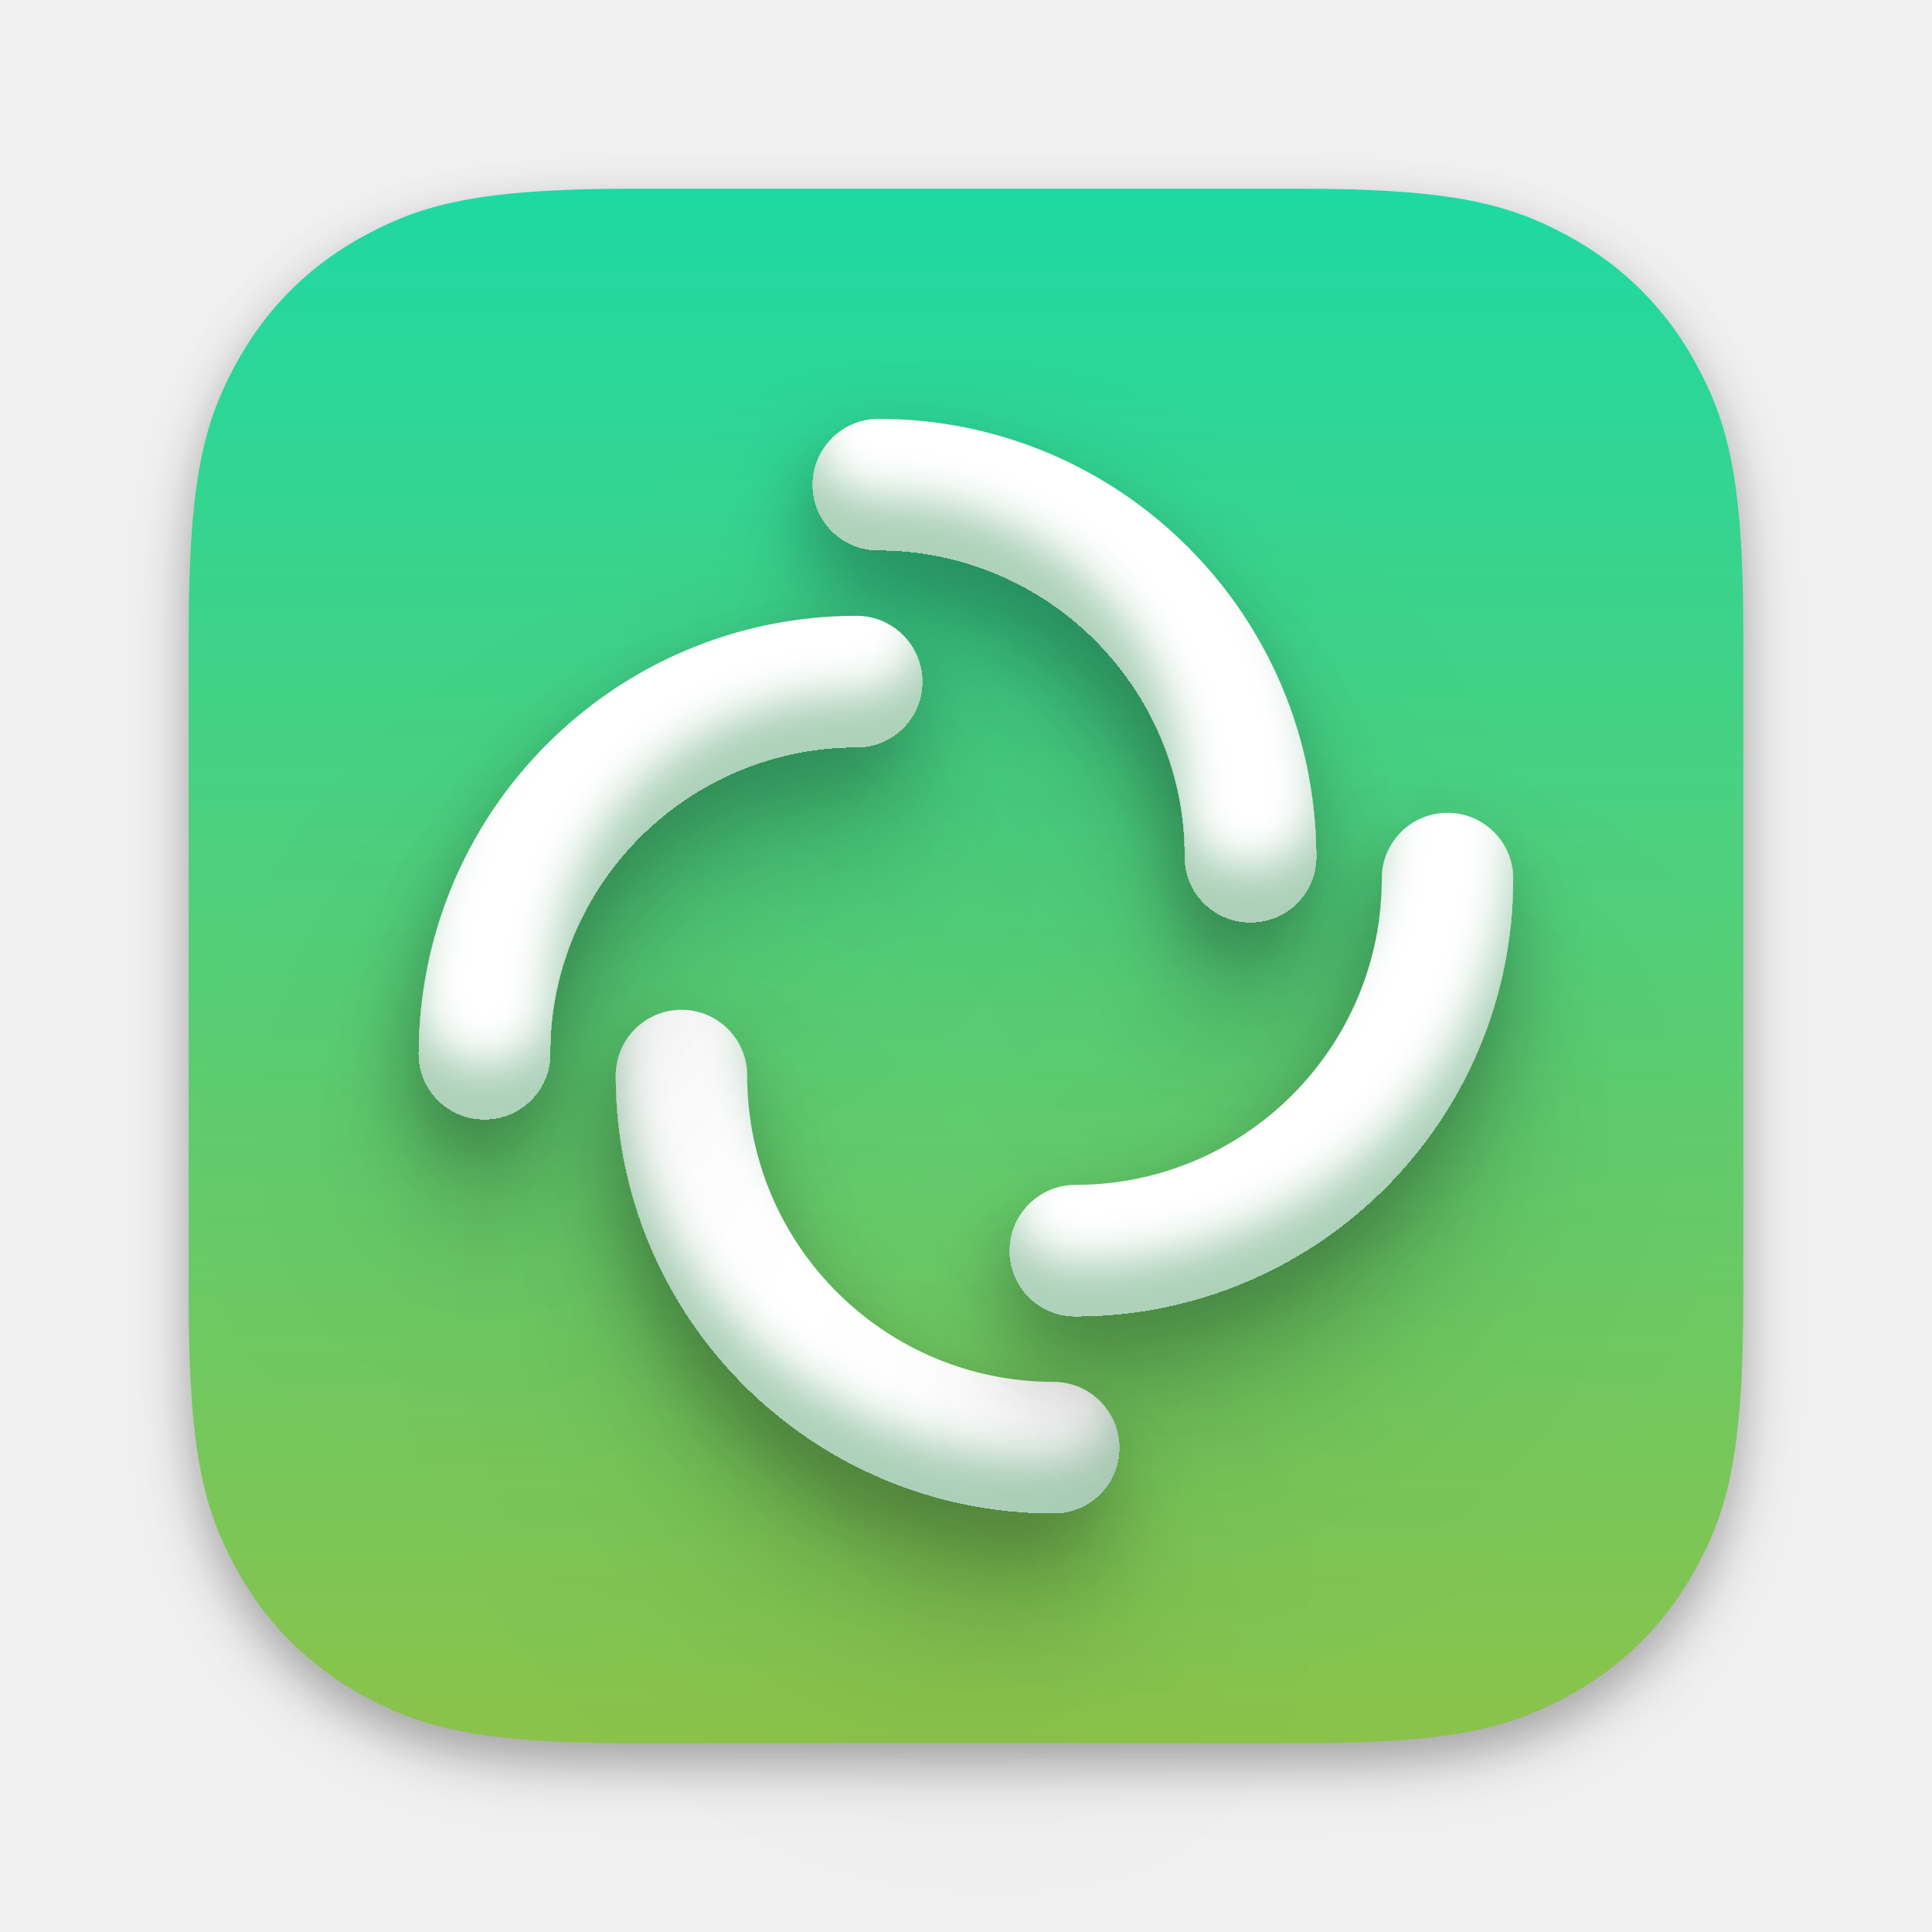
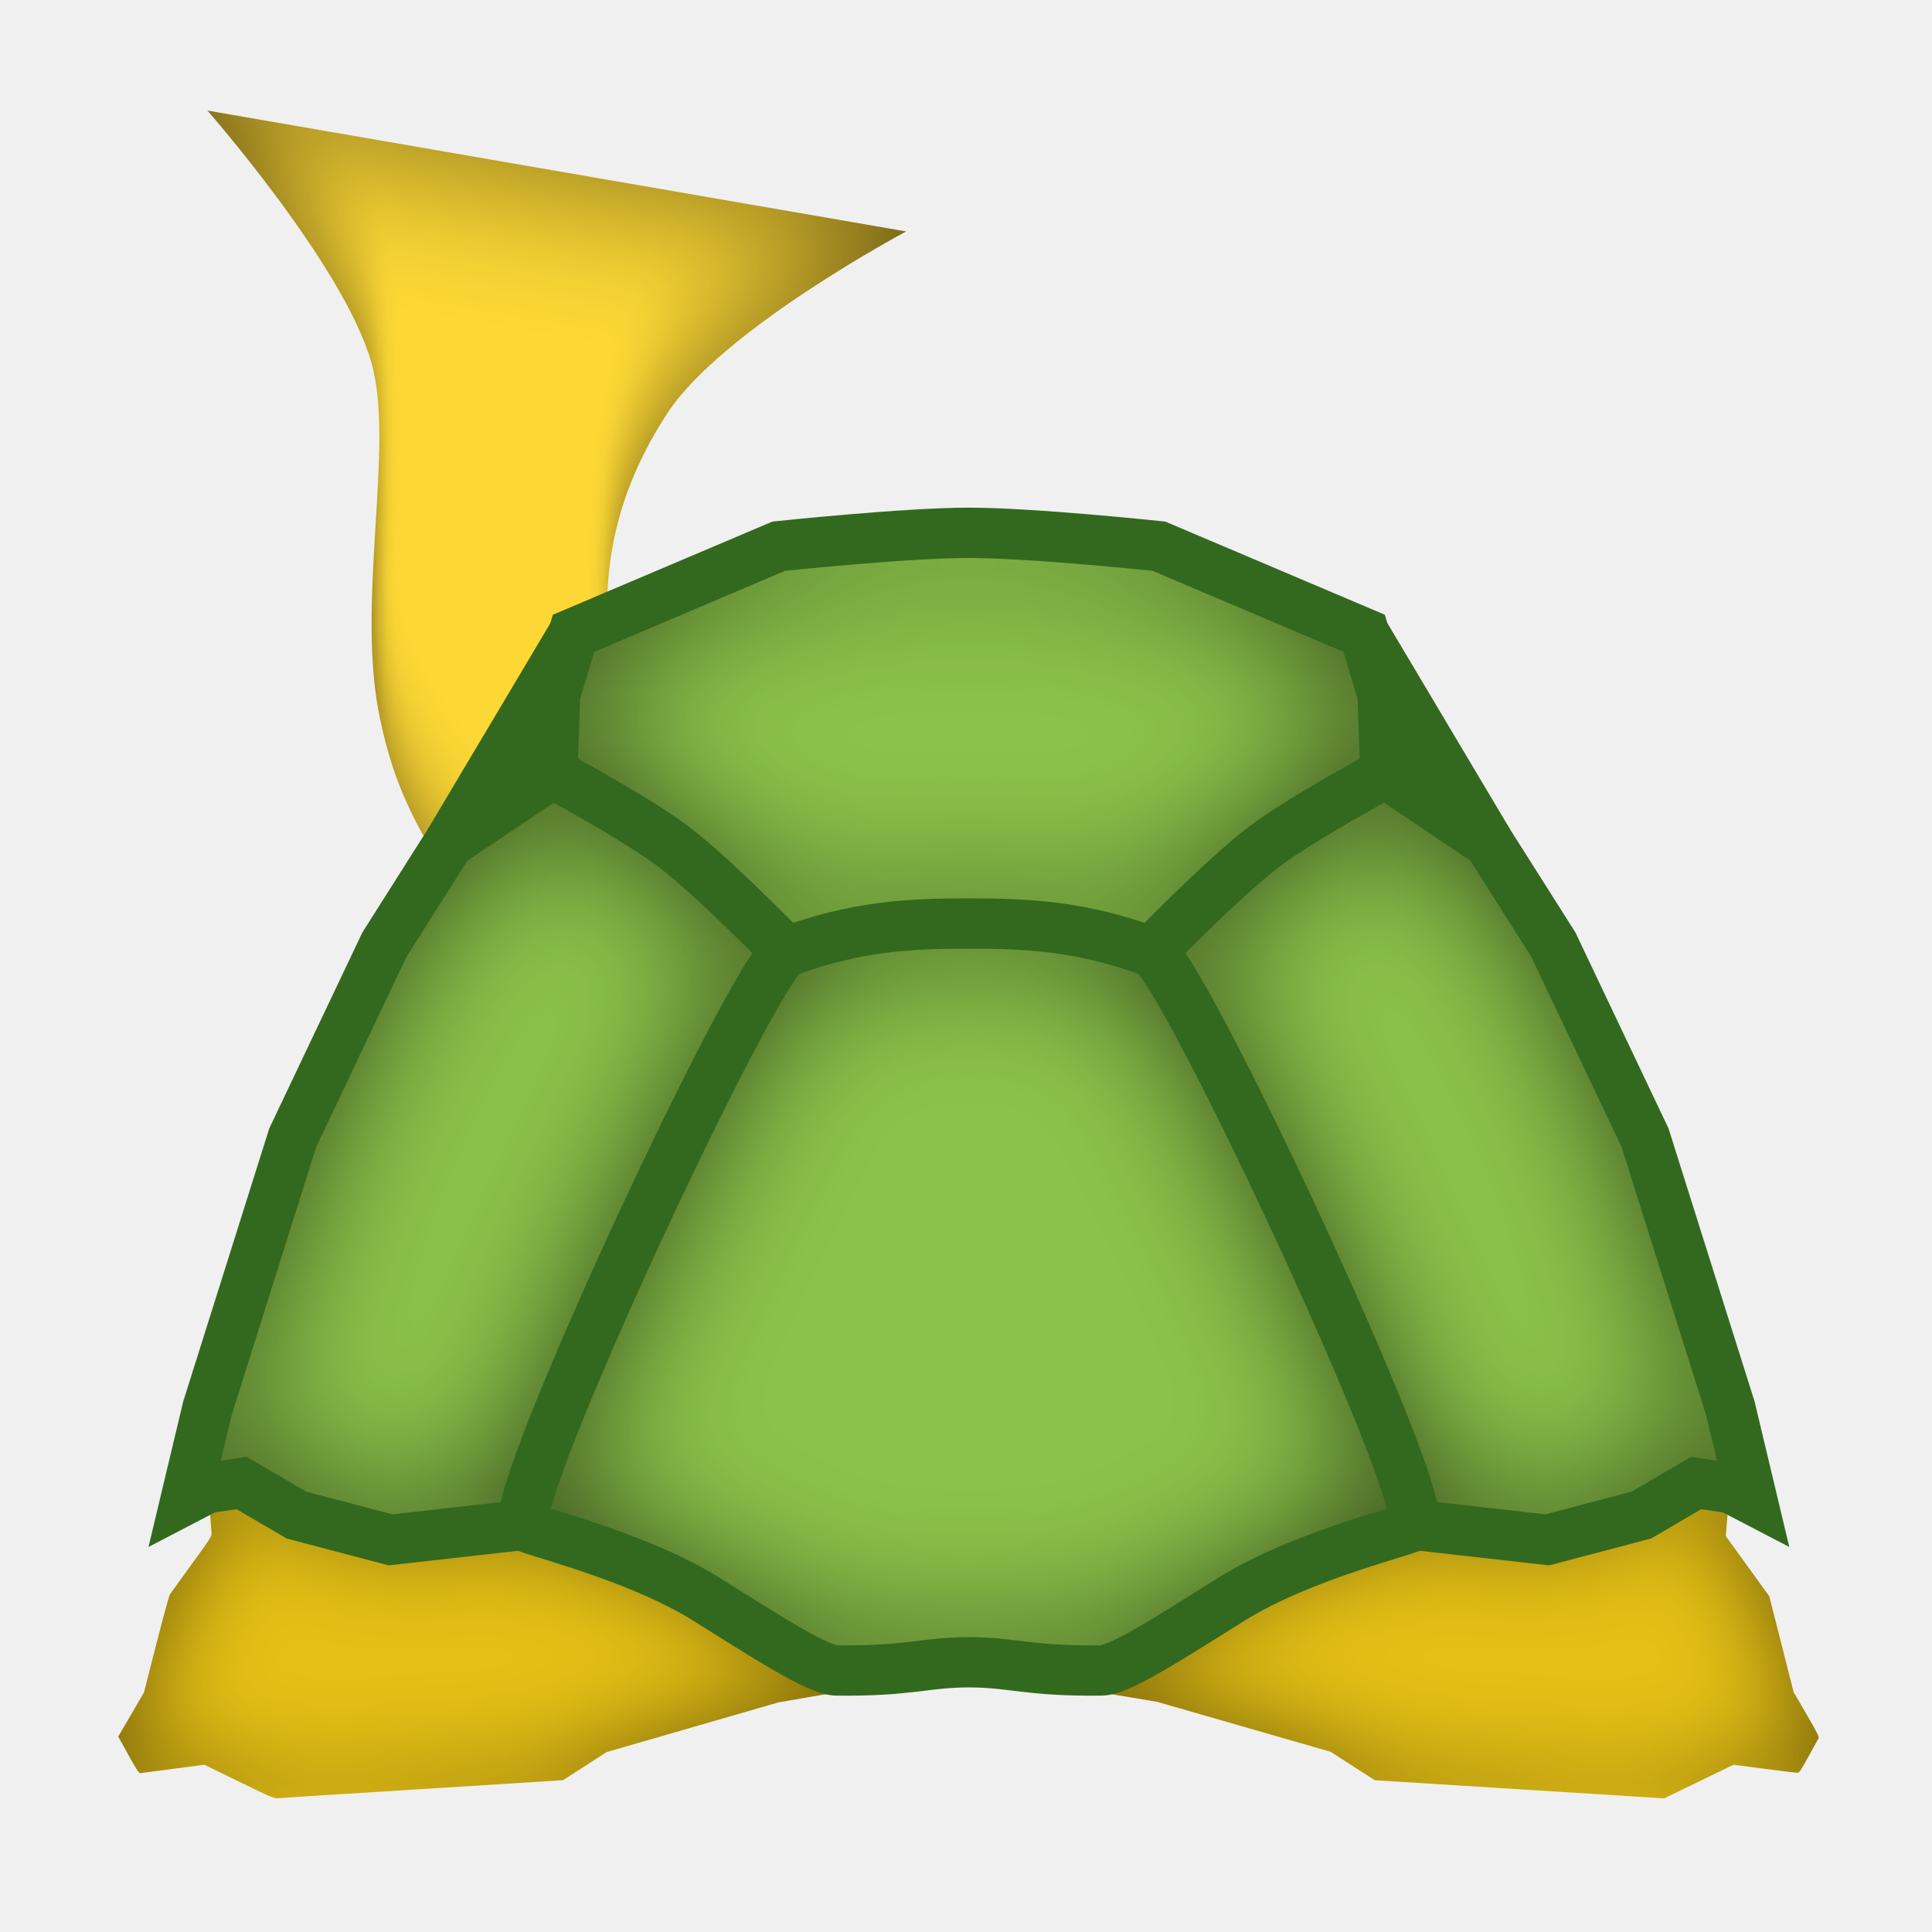
- <svg xmlns="http://www.w3.org/2000/svg" width="24" height="24" viewBox="0 0 24 24" fill="none">
-   <g filter="url(#filter0_dd)">
-     <path fill-rule="evenodd" clip-rule="evenodd" d="M16.144 2.344H7.856C5.939 2.344 5.244 2.543 4.544 2.918C3.843 3.293 3.293 3.843 2.918 4.544C2.543 5.244 2.344 5.939 2.344 7.856V16.144C2.344 18.061 2.543 18.756 2.918 19.456C3.293 20.157 3.843 20.707 4.544 21.082C5.244 21.457 5.939 21.656 7.856 21.656H16.144C18.061 21.656 18.756 21.457 19.456 21.082C20.157 20.707 20.707 20.157 21.082 19.456C21.457 18.756 21.656 18.061 21.656 16.144V7.856C21.656 5.939 21.457 5.244 21.082 4.544C20.707 3.843 20.157 3.293 19.456 2.918C18.756 2.543 18.061 2.344 16.144 2.344Z" fill="url(#paint0_linear)" />
+ <svg xmlns="http://www.w3.org/2000/svg" width="24" height="24" version="1.1" viewBox="0 0 50.8 50.8">
+   <defs>
+     <filter id="filter2953" color-interpolation-filters="sRGB">
+       <feFlood flood-color="rgb(0,0,0)" flood-opacity=".8" result="flood" />
+       <feComposite in="flood" in2="SourceGraphic" operator="out" result="composite1" />
+       <feGaussianBlur in="composite1" result="blur" stdDeviation="8" />
+       <feOffset dx="0" dy="0" result="offset" />
+       <feComposite in="offset" in2="SourceGraphic" operator="atop" result="composite2" />
+     </filter>
+     <filter id="filter2965" color-interpolation-filters="sRGB">
+       <feFlood flood-color="rgb(0,0,0)" flood-opacity=".8" result="flood" />
+       <feComposite in="flood" in2="SourceGraphic" operator="out" result="composite1" />
+       <feGaussianBlur in="composite1" result="blur" stdDeviation="8" />
+       <feOffset dx="0" dy="0" result="offset" />
+       <feComposite in="offset" in2="SourceGraphic" operator="atop" result="composite2" />
+     </filter>
+     <filter id="filter2977" color-interpolation-filters="sRGB">
+       <feFlood flood-color="rgb(0,0,0)" flood-opacity=".8" result="flood" />
+       <feComposite in="flood" in2="SourceGraphic" operator="out" result="composite1" />
+       <feGaussianBlur in="composite1" result="blur" stdDeviation="8" />
+       <feOffset dx="0" dy="0" result="offset" />
+       <feComposite in="offset" in2="SourceGraphic" operator="atop" result="composite2" />
+     </filter>
+     <filter id="filter2989" color-interpolation-filters="sRGB">
+       <feFlood flood-color="rgb(0,0,0)" flood-opacity=".8" result="flood" />
+       <feComposite in="flood" in2="SourceGraphic" operator="out" result="composite1" />
+       <feGaussianBlur in="composite1" result="blur" stdDeviation="8" />
+       <feOffset dx="0" dy="0" result="offset" />
+       <feComposite in="offset" in2="SourceGraphic" operator="atop" result="composite2" />
+     </filter>
+     <filter id="filter1778" color-interpolation-filters="sRGB">
+       <feFlood flood-color="rgb(0,0,0)" flood-opacity=".502" result="flood" />
+       <feComposite in="flood" in2="SourceGraphic" operator="out" result="composite1" />
+       <feGaussianBlur in="composite1" result="blur" stdDeviation="5" />
+       <feOffset dx="0" dy="0" result="offset" />
+       <feComposite in="offset" in2="SourceGraphic" operator="atop" result="composite2" />
+     </filter>
+     <filter id="filter2036" color-interpolation-filters="sRGB">
+       <feFlood flood-color="rgb(0,0,0)" flood-opacity=".502" result="flood" />
+       <feComposite in="flood" in2="SourceGraphic" operator="out" result="composite1" />
+       <feGaussianBlur in="composite1" result="blur" stdDeviation="1.5" />
+       <feOffset dx="0" dy="0" result="offset" />
+       <feComposite in="offset" in2="SourceGraphic" operator="atop" result="composite2" />
+     </filter>
+   </defs>
+   <g transform="translate(.065092 -1.6584)">
+     <path transform="rotate(37.82 -6.4366 63.66)" d="m-7.304 22.852s-7.428-0.647-8.943-1.192c-1.663-0.598-2.602-1.165-3.679-2.071-2.395-2.014-4.083-5.908-5.937-7.272-2.122-1.562-7.469-2.589-7.469-2.589l16.464-8.756s-2.251 5.015-2.029 7.641c0.184 2.172 0.928 4.132 2.718 5.948 1.428 1.45 11.225 4.182 8.401 3.319" fill="#fdd835" filter="url(#filter2036)" />
+     <path transform="matrix(.26458 0 0 .26458 .010667 6.924)" d="m81.874 145.81c-1.442-0.464-3.955-1.879-9.499-5.344-4.002-2.502-4.906-3.002-7.502-4.151-2.91-1.287-5.079-2.065-11.214-4.022l-1.834-0.585 1.14e-4 -0.506c4.84e-4 -2.136 3.354-10.912 8.84-23.133 6.965-15.516 14.658-30.592 16.754-32.833 0.343-0.367 0.517-0.466 1.3-0.74 5.294-1.852 9.951-2.534 17.3-2.533 6.958 2.74e-4 11.342 0.604 16.456 2.265 1.688 0.548 1.75 0.577 2.091 0.964 3.063 3.48 15.436 28.825 21.982 45.03 2.318 5.738 3.487 9.22 3.638 10.83 0.051 0.544 0.047 0.558-0.203 0.687-0.14 0.072-1.538 0.534-3.107 1.027-5.857 1.838-9.663 3.341-12.969 5.119-0.583 0.314-2.572 1.513-4.419 2.665s-3.916 2.427-4.596 2.833c-1.444 0.862-4.029 2.188-4.729 2.426-1.06 0.361-5.004 0.257-9.163-0.241-2.166-0.259-2.597-0.284-4.979-0.284-2.381-5.3e-4 -2.815 0.024-4.994 0.283-2.674 0.317-4.969 0.467-7.071 0.461-1.248-4e-3 -1.492-0.029-2.08-0.219z" fill="#8bc34a" filter="url(#filter2965)" />
+     <path transform="matrix(.26458 0 0 .26458 .010667 6.924)" d="m33.825 131.8-4.609-1.22-5.459-3.195-1.733 0.256c-1.728 0.255-1.736 0.257-2.727 0.754l-0.993 0.498 0.063-0.249c0.035-0.137 0.515-2.139 1.067-4.448l1.004-4.198 8.477-26.87 9.087-19.107 6.365-10.061 10.229-6.88 0.625 0.322c0.881 0.454 4.958 2.786 6.591 3.772 4.838 2.918 7.136 4.807 13.548 11.134l2.368 2.336-0.392 0.404c-1.242 1.279-4.05 6.309-8.318 14.899-8.896 17.906-17.081 37.206-17.347 40.903-0.044 0.606-0.071 0.691-0.235 0.727-0.203 0.044-12.886 1.467-12.958 1.454-0.024-4e-3 -2.118-0.557-4.654-1.228z" fill="#8bc34a" filter="url(#filter2953)" />
+     <path transform="matrix(.26458 0 0 .26458 .010667 6.924)" d="m112.7 74.102c-2.596-0.873-5.533-1.546-8.18-1.876-2.291-0.286-3.523-0.357-7.081-0.412-7.811-0.121-12.37 0.44-17.831 2.195l-1.7 0.546-2.41-2.38c-5.146-5.082-7.784-7.394-10.499-9.206-2.059-1.373-6.545-4.037-9.478-5.629l-0.773-0.42 0.005-0.855c0.003-0.47 0.057-2.227 0.121-3.904l0.116-3.049 1.815-6.01 20.344-8.629 2.124-0.211c2.541-0.253 7.727-0.685 10.786-0.899 2.686-0.188 8.714-0.212 11.225-0.045 3.791 0.252 9.524 0.73 12.419 1.037l1.193 0.126 20.317 8.623 1.81 6.035 0.094 2.683c0.052 1.475 0.119 3.221 0.149 3.879l0.054 1.196-0.473 0.254c-3.943 2.116-9.638 5.566-11.426 6.922-2 1.516-4.566 3.843-8.314 7.537l-3.006 2.963z" fill="#8bc34a" filter="url(#filter2989)" />
+     <path d="m11.856 23.68c0.12-0.226 3.025-5.081 3.03-5.065 0.004 0.013-0.078 0.306-0.184 0.651l-0.191 0.628-0.072 2.083-1.271 0.853c-0.699 0.469-1.283 0.857-1.297 0.861-0.014 0.005-0.021-3.71e-4 -0.015-0.012z" fill="#43a047" />
+     <path d="m37.684 22.851c-0.706-0.474-1.287-0.865-1.291-0.869-0.004-0.004-0.024-0.47-0.044-1.035l-0.037-1.028-0.199-0.663c-0.109-0.365-0.195-0.667-0.19-0.672s0.695 1.145 1.534 2.554c0.839 1.41 1.522 2.566 1.518 2.57-0.004 0.004-0.585-0.382-1.291-0.856z" fill="#43a047" />
+     <path transform="matrix(.26458 0 0 .26458 .010667 6.924)" d="m146.8 132.28c-3.5-0.404-6.374-0.738-6.386-0.742-0.012-4e-3 -0.022-0.156-0.023-0.339-1e-3 -0.588-0.42-2.203-1.091-4.208-4.291-12.819-20.967-48.002-24.643-51.99l-0.341-0.369 2.942-2.907c5.308-5.244 7.637-7.219 11.113-9.421 2.175-1.378 5.786-3.485 8.462-4.937l0.551-0.299 10.215 6.844 6.41 10.122 9.107 19.165 8.472 26.884 1.048 4.375c0.577 2.406 1.037 4.389 1.024 4.407s-0.441-0.192-0.949-0.464l-0.925-0.496-3.533-0.528-5.455 3.197-4.664 1.229c-2.565 0.676-4.733 1.225-4.817 1.22-0.084-5e-3 -3.017-0.34-6.517-0.744z" fill="#8bc34a" filter="url(#filter2977)" />
+     <path transform="matrix(.26458 0 0 .26458 .010667 6.924)" d="m23.473 157.16-3.456-1.68-3.077 0.401c-1.692 0.22-3.16 0.414-3.262 0.43-0.158 0.025-0.334-0.239-1.201-1.799l-1.016-1.828 2.559-4.386 1.216-4.761c0.669-2.618 1.284-4.864 1.367-4.99 0.083-0.126 1.05-1.468 2.148-2.981 1.952-2.687 1.998-2.761 1.979-3.15-0.01-0.219-0.081-1.179-0.158-2.134-0.076-0.955-0.126-1.848-0.11-1.985l0.029-0.249 1.591-0.239 1.591-0.239 5.442 3.171 9.385 2.476 6.552-0.734c6.306-0.707 6.564-0.729 6.861-0.588 0.17 0.08 1.597 0.551 3.171 1.046 5.598 1.76 9.032 3.1 12.4 4.839 0.745 0.385 2.986 1.715 4.979 2.955 1.993 1.241 4.249 2.622 5.012 3.07 1.715 1.005 3.916 2.085 4.618 2.265 1.104 0.283 5.013 0.14 8.931-0.327 2.166-0.258 2.623-0.284 4.95-0.286 2.332-1e-3 2.779 0.024 4.95 0.281 2.789 0.33 4.825 0.466 6.975 0.466 1.413 0 1.607-0.019 2.263-0.227 1.484-0.469 3.71-1.715 9.556-5.352 3.712-2.309 4.696-2.866 6.662-3.772 2.87-1.323 5.864-2.432 10.68-3.958 1.466-0.464 2.812-0.915 2.991-1.001 0.32-0.155 0.412-0.147 6.883 0.583l6.558 0.74 4.563-1.196c2.51-0.658 4.692-1.254 4.849-1.326 0.157-0.072 1.433-0.803 2.836-1.625l2.551-1.495 1.598 0.233c0.879 0.128 1.623 0.259 1.654 0.29 0.031 0.031-0.029 1.092-0.132 2.358l-0.189 2.302 4.323 5.978 2.422 9.529 1.287 2.211c0.984 1.692 1.267 2.244 1.202 2.351-0.047 0.077-0.494 0.885-0.993 1.797-0.783 1.429-0.937 1.657-1.117 1.657-0.115 0-1.593-0.18-3.284-0.401l-3.075-0.401-6.892 3.342-28.758-1.806-4.387-2.824-5.303-1.528c-2.917-0.841-6.795-1.958-8.618-2.482l-3.315-0.954-5.038-0.843c-5.771-0.966-9.892-1.576-12.114-1.794-1.453-0.142-1.631-0.142-3.067-1e-3 -2.686 0.264-8.425 1.129-14.455 2.179l-2.98 0.519-17.059 4.931-4.317 2.789-1.156 0.08c-0.636 0.044-6.884 0.437-13.884 0.872s-12.95 0.812-13.222 0.837c-0.493 0.045-0.496 0.044-3.95-1.635z" fill="#e4bf15" filter="url(#filter1778)" />
+     <path d="m13.69 41.754-3.486 0.393-2.476-0.652-1.439-0.842-0.907 0.133-0.563 0.293 0.571-2.393 2.242-7.114 2.412-5.077 1.697-2.678 2.72-1.824" fill="none" stroke="#33691e" stroke-width="1.323" />
+     <path d="m20.613 26.685c-0.77 0.281-7.286 14.178-6.907 15.086 0.046 0.111 2.905 0.756 4.793 1.932 1.499 0.934 2.927 1.873 3.434 1.879 1.951 0.021 2.317-0.216 3.478-0.216s1.527 0.237 3.478 0.216c0.507-0.005 1.935-0.945 3.434-1.879 1.888-1.177 4.747-1.821 4.793-1.932 0.378-0.907-6.138-14.805-6.907-15.086-1.823-0.665-3.18-0.744-4.798-0.744s-2.975 0.078-4.798 0.744z" fill="none" stroke="#33691e" stroke-width="1.323" />
+     <path d="m37.132 41.754 3.486 0.393 2.476-0.652 1.439-0.842 0.907 0.133 0.563 0.293-0.571-2.393-2.242-7.114-2.412-5.077-1.697-2.678-2.72-1.824" fill="none" stroke="#33691e" stroke-width="1.323" />
+     <path d="m30.209 26.685s1.89-1.95 2.969-2.766c0.989-0.748 3.183-1.926 3.183-1.926l-0.072-2.07-0.485-1.613-5.397-2.29s-3.327-0.352-4.997-0.352-4.997 0.352-4.997 0.352l-5.397 2.29-0.485 1.613-0.072 2.07s2.194 1.178 3.183 1.926c1.079 0.815 2.969 2.766 2.969 2.766" fill="none" stroke="#33691e" stroke-width="1.323" />
+     <path d="m15.018 18.31-3.277 5.507" fill="none" stroke="#33691e" stroke-width="1.323" />
+     <path d="m35.804 18.31 3.277 5.507" fill="none" stroke="#33691e" stroke-width="1.323" />
  </g>
-   <g filter="url(#filter1_ddddi)">
-     <path fill-rule="evenodd" clip-rule="evenodd" d="M10.097 6.019C10.097 5.568 10.462 5.203 10.912 5.203C13.915 5.203 16.35 7.638 16.35 10.641C16.35 11.091 15.985 11.456 15.534 11.456C15.084 11.456 14.719 11.091 14.719 10.641C14.719 8.538 13.015 6.834 10.912 6.834C10.462 6.834 10.097 6.469 10.097 6.019Z" fill="white" />
-   </g>
-   <g filter="url(#filter2_ddddi)">
-     <path fill-rule="evenodd" clip-rule="evenodd" d="M13.903 17.981C13.903 18.432 13.538 18.797 13.088 18.797C10.085 18.797 7.65 16.362 7.65 13.359C7.65 12.909 8.015 12.544 8.466 12.544C8.916 12.544 9.281 12.909 9.281 13.359C9.281 15.461 10.985 17.166 13.088 17.166C13.538 17.166 13.903 17.531 13.903 17.981Z" fill="white" />
-   </g>
-   <g filter="url(#filter3_ddddi)">
-     <path fill-rule="evenodd" clip-rule="evenodd" d="M6.019 13.903C5.568 13.903 5.203 13.538 5.203 13.088C5.203 10.085 7.638 7.65 10.641 7.65C11.091 7.65 11.456 8.015 11.456 8.466C11.456 8.916 11.091 9.281 10.641 9.281C8.538 9.281 6.834 10.985 6.834 13.088C6.834 13.538 6.469 13.903 6.019 13.903Z" fill="white" />
-   </g>
-   <g filter="url(#filter4_ddddi)">
-     <path fill-rule="evenodd" clip-rule="evenodd" d="M17.981 10.097C18.432 10.097 18.797 10.462 18.797 10.912C18.797 13.915 16.362 16.35 13.359 16.35C12.909 16.35 12.544 15.985 12.544 15.534C12.544 15.084 12.909 14.719 13.359 14.719C15.461 14.719 17.166 13.015 17.166 10.912C17.166 10.462 17.531 10.097 17.981 10.097Z" fill="white" />
-   </g>
-   <defs>
-     <filter id="filter0_dd" x="1.547" y="1.922" width="20.906" height="20.906" filterUnits="userSpaceOnUse" color-interpolation-filters="sRGB">
-       <feFlood flood-opacity="0" result="BackgroundImageFix" />
-       <feColorMatrix in="SourceAlpha" type="matrix" values="0 0 0 0 0 0 0 0 0 0 0 0 0 0 0 0 0 0 127 0" />
-       <feOffset dy="0.375" />
-       <feGaussianBlur stdDeviation="0.398" />
-       <feColorMatrix type="matrix" values="0 0 0 0 0 0 0 0 0 0 0 0 0 0 0 0 0 0 0.09 0" />
-       <feBlend mode="normal" in2="BackgroundImageFix" result="effect1_dropShadow" />
-       <feColorMatrix in="SourceAlpha" type="matrix" values="0 0 0 0 0 0 0 0 0 0 0 0 0 0 0 0 0 0 127 0" />
-       <feOffset dy="0.234" />
-       <feGaussianBlur stdDeviation="0.281" />
-       <feColorMatrix type="matrix" values="0 0 0 0 0 0 0 0 0 0 0 0 0 0 0 0 0 0 0.25 0" />
-       <feBlend mode="normal" in2="effect1_dropShadow" result="effect2_dropShadow" />
-       <feBlend mode="normal" in="SourceGraphic" in2="effect2_dropShadow" result="shape" />
-     </filter>
-     <filter id="filter1_ddddi" x="6.956" y="4.031" width="12.534" height="12.534" filterUnits="userSpaceOnUse" color-interpolation-filters="sRGB">
-       <feFlood flood-opacity="0" result="BackgroundImageFix" />
-       <feColorMatrix in="SourceAlpha" type="matrix" values="0 0 0 0 0 0 0 0 0 0 0 0 0 0 0 0 0 0 127 0" />
-       <feOffset dy="0.328" />
-       <feGaussianBlur stdDeviation="0.516" />
-       <feColorMatrix type="matrix" values="0 0 0 0 0 0 0 0 0 0 0 0 0 0 0 0 0 0 0.15 0" />
-       <feBlend mode="normal" in2="BackgroundImageFix" result="effect1_dropShadow" />
-       <feColorMatrix in="SourceAlpha" type="matrix" values="0 0 0 0 0 0 0 0 0 0 0 0 0 0 0 0 0 0 127 0" />
-       <feOffset dy="1.266" />
-       <feGaussianBlur stdDeviation="0.633" />
-       <feColorMatrix type="matrix" values="0 0 0 0 0 0 0 0 0 0 0 0 0 0 0 0 0 0 0.15 0" />
-       <feBlend mode="normal" in2="effect1_dropShadow" result="effect2_dropShadow" />
-       <feColorMatrix in="SourceAlpha" type="matrix" values="0 0 0 0 0 0 0 0 0 0 0 0 0 0 0 0 0 0 127 0" />
-       <feOffset dy="1.969" />
-       <feGaussianBlur stdDeviation="1.57" />
-       <feColorMatrix type="matrix" values="0 0 0 0 0 0 0 0 0 0 0 0 0 0 0 0 0 0 0.1 0" />
-       <feBlend mode="overlay" in2="effect2_dropShadow" result="effect3_dropShadow" />
-       <feColorMatrix in="SourceAlpha" type="matrix" values="0 0 0 0 0 0 0 0 0 0 0 0 0 0 0 0 0 0 127 0" />
-       <feOffset dx="-0.188" dy="0.422" />
-       <feGaussianBlur stdDeviation="0.34" />
-       <feColorMatrix type="matrix" values="0 0 0 0 0 0 0 0 0 0 0 0 0 0 0 0 0 0 0.1 0" />
-       <feBlend mode="overlay" in2="effect3_dropShadow" result="effect4_dropShadow" />
-       <feBlend mode="normal" in="SourceGraphic" in2="effect4_dropShadow" result="shape" />
-       <feColorMatrix in="SourceAlpha" type="matrix" values="0 0 0 0 0 0 0 0 0 0 0 0 0 0 0 0 0 0 127 0" result="hardAlpha" />
-       <feOffset dy="-0.68" />
-       <feGaussianBlur stdDeviation="0.27" />
-       <feComposite in2="hardAlpha" operator="arithmetic" k2="-1" k3="1" />
-       <feColorMatrix type="matrix" values="0 0 0 0 0.678 0 0 0 0 0.82 0 0 0 0 0.726 0 0 0 1 0" />
-       <feBlend mode="normal" in2="shape" result="effect5_innerShadow" />
-     </filter>
-     <filter id="filter2_ddddi" x="4.509" y="11.372" width="12.534" height="12.534" filterUnits="userSpaceOnUse" color-interpolation-filters="sRGB">
-       <feFlood flood-opacity="0" result="BackgroundImageFix" />
-       <feColorMatrix in="SourceAlpha" type="matrix" values="0 0 0 0 0 0 0 0 0 0 0 0 0 0 0 0 0 0 127 0" />
-       <feOffset dy="0.328" />
-       <feGaussianBlur stdDeviation="0.516" />
-       <feColorMatrix type="matrix" values="0 0 0 0 0 0 0 0 0 0 0 0 0 0 0 0 0 0 0.15 0" />
-       <feBlend mode="normal" in2="BackgroundImageFix" result="effect1_dropShadow" />
-       <feColorMatrix in="SourceAlpha" type="matrix" values="0 0 0 0 0 0 0 0 0 0 0 0 0 0 0 0 0 0 127 0" />
-       <feOffset dy="1.266" />
-       <feGaussianBlur stdDeviation="0.633" />
-       <feColorMatrix type="matrix" values="0 0 0 0 0 0 0 0 0 0 0 0 0 0 0 0 0 0 0.15 0" />
-       <feBlend mode="normal" in2="effect1_dropShadow" result="effect2_dropShadow" />
-       <feColorMatrix in="SourceAlpha" type="matrix" values="0 0 0 0 0 0 0 0 0 0 0 0 0 0 0 0 0 0 127 0" />
-       <feOffset dy="1.969" />
-       <feGaussianBlur stdDeviation="1.57" />
-       <feColorMatrix type="matrix" values="0 0 0 0 0 0 0 0 0 0 0 0 0 0 0 0 0 0 0.1 0" />
-       <feBlend mode="overlay" in2="effect2_dropShadow" result="effect3_dropShadow" />
-       <feColorMatrix in="SourceAlpha" type="matrix" values="0 0 0 0 0 0 0 0 0 0 0 0 0 0 0 0 0 0 127 0" />
-       <feOffset dx="-0.188" dy="0.422" />
-       <feGaussianBlur stdDeviation="0.34" />
-       <feColorMatrix type="matrix" values="0 0 0 0 0 0 0 0 0 0 0 0 0 0 0 0 0 0 0.1 0" />
-       <feBlend mode="overlay" in2="effect3_dropShadow" result="effect4_dropShadow" />
-       <feBlend mode="normal" in="SourceGraphic" in2="effect4_dropShadow" result="shape" />
-       <feColorMatrix in="SourceAlpha" type="matrix" values="0 0 0 0 0 0 0 0 0 0 0 0 0 0 0 0 0 0 127 0" result="hardAlpha" />
-       <feOffset dy="-0.68" />
-       <feGaussianBlur stdDeviation="0.27" />
-       <feComposite in2="hardAlpha" operator="arithmetic" k2="-1" k3="1" />
-       <feColorMatrix type="matrix" values="0 0 0 0 0.678 0 0 0 0 0.82 0 0 0 0 0.726 0 0 0 1 0" />
-       <feBlend mode="normal" in2="shape" result="effect5_innerShadow" />
-     </filter>
-     <filter id="filter3_ddddi" x="2.062" y="6.478" width="12.534" height="12.534" filterUnits="userSpaceOnUse" color-interpolation-filters="sRGB">
-       <feFlood flood-opacity="0" result="BackgroundImageFix" />
-       <feColorMatrix in="SourceAlpha" type="matrix" values="0 0 0 0 0 0 0 0 0 0 0 0 0 0 0 0 0 0 127 0" />
-       <feOffset dy="0.328" />
-       <feGaussianBlur stdDeviation="0.516" />
-       <feColorMatrix type="matrix" values="0 0 0 0 0 0 0 0 0 0 0 0 0 0 0 0 0 0 0.15 0" />
-       <feBlend mode="normal" in2="BackgroundImageFix" result="effect1_dropShadow" />
-       <feColorMatrix in="SourceAlpha" type="matrix" values="0 0 0 0 0 0 0 0 0 0 0 0 0 0 0 0 0 0 127 0" />
-       <feOffset dy="1.266" />
-       <feGaussianBlur stdDeviation="0.633" />
-       <feColorMatrix type="matrix" values="0 0 0 0 0 0 0 0 0 0 0 0 0 0 0 0 0 0 0.15 0" />
-       <feBlend mode="normal" in2="effect1_dropShadow" result="effect2_dropShadow" />
-       <feColorMatrix in="SourceAlpha" type="matrix" values="0 0 0 0 0 0 0 0 0 0 0 0 0 0 0 0 0 0 127 0" />
-       <feOffset dy="1.969" />
-       <feGaussianBlur stdDeviation="1.57" />
-       <feColorMatrix type="matrix" values="0 0 0 0 0 0 0 0 0 0 0 0 0 0 0 0 0 0 0.1 0" />
-       <feBlend mode="overlay" in2="effect2_dropShadow" result="effect3_dropShadow" />
-       <feColorMatrix in="SourceAlpha" type="matrix" values="0 0 0 0 0 0 0 0 0 0 0 0 0 0 0 0 0 0 127 0" />
-       <feOffset dx="-0.188" dy="0.422" />
-       <feGaussianBlur stdDeviation="0.34" />
-       <feColorMatrix type="matrix" values="0 0 0 0 0 0 0 0 0 0 0 0 0 0 0 0 0 0 0.1 0" />
-       <feBlend mode="overlay" in2="effect3_dropShadow" result="effect4_dropShadow" />
-       <feBlend mode="normal" in="SourceGraphic" in2="effect4_dropShadow" result="shape" />
-       <feColorMatrix in="SourceAlpha" type="matrix" values="0 0 0 0 0 0 0 0 0 0 0 0 0 0 0 0 0 0 127 0" result="hardAlpha" />
-       <feOffset dy="-0.68" />
-       <feGaussianBlur stdDeviation="0.27" />
-       <feComposite in2="hardAlpha" operator="arithmetic" k2="-1" k3="1" />
-       <feColorMatrix type="matrix" values="0 0 0 0 0.678 0 0 0 0 0.82 0 0 0 0 0.726 0 0 0 1 0" />
-       <feBlend mode="normal" in2="shape" result="effect5_innerShadow" />
-     </filter>
-     <filter id="filter4_ddddi" x="9.403" y="8.925" width="12.534" height="12.534" filterUnits="userSpaceOnUse" color-interpolation-filters="sRGB">
-       <feFlood flood-opacity="0" result="BackgroundImageFix" />
-       <feColorMatrix in="SourceAlpha" type="matrix" values="0 0 0 0 0 0 0 0 0 0 0 0 0 0 0 0 0 0 127 0" />
-       <feOffset dy="0.328" />
-       <feGaussianBlur stdDeviation="0.516" />
-       <feColorMatrix type="matrix" values="0 0 0 0 0 0 0 0 0 0 0 0 0 0 0 0 0 0 0.15 0" />
-       <feBlend mode="normal" in2="BackgroundImageFix" result="effect1_dropShadow" />
-       <feColorMatrix in="SourceAlpha" type="matrix" values="0 0 0 0 0 0 0 0 0 0 0 0 0 0 0 0 0 0 127 0" />
-       <feOffset dy="1.266" />
-       <feGaussianBlur stdDeviation="0.633" />
-       <feColorMatrix type="matrix" values="0 0 0 0 0 0 0 0 0 0 0 0 0 0 0 0 0 0 0.15 0" />
-       <feBlend mode="normal" in2="effect1_dropShadow" result="effect2_dropShadow" />
-       <feColorMatrix in="SourceAlpha" type="matrix" values="0 0 0 0 0 0 0 0 0 0 0 0 0 0 0 0 0 0 127 0" />
-       <feOffset dy="1.969" />
-       <feGaussianBlur stdDeviation="1.57" />
-       <feColorMatrix type="matrix" values="0 0 0 0 0 0 0 0 0 0 0 0 0 0 0 0 0 0 0.1 0" />
-       <feBlend mode="overlay" in2="effect2_dropShadow" result="effect3_dropShadow" />
-       <feColorMatrix in="SourceAlpha" type="matrix" values="0 0 0 0 0 0 0 0 0 0 0 0 0 0 0 0 0 0 127 0" />
-       <feOffset dx="-0.188" dy="0.422" />
-       <feGaussianBlur stdDeviation="0.34" />
-       <feColorMatrix type="matrix" values="0 0 0 0 0 0 0 0 0 0 0 0 0 0 0 0 0 0 0.1 0" />
-       <feBlend mode="overlay" in2="effect3_dropShadow" result="effect4_dropShadow" />
-       <feBlend mode="normal" in="SourceGraphic" in2="effect4_dropShadow" result="shape" />
-       <feColorMatrix in="SourceAlpha" type="matrix" values="0 0 0 0 0 0 0 0 0 0 0 0 0 0 0 0 0 0 127 0" result="hardAlpha" />
-       <feOffset dy="-0.68" />
-       <feGaussianBlur stdDeviation="0.27" />
-       <feComposite in2="hardAlpha" operator="arithmetic" k2="-1" k3="1" />
-       <feColorMatrix type="matrix" values="0 0 0 0 0.678 0 0 0 0 0.82 0 0 0 0 0.726 0 0 0 1 0" />
-       <feBlend mode="normal" in2="shape" result="effect5_innerShadow" />
-     </filter>
-     <linearGradient id="paint0_linear" x1="12" y1="2.344" x2="12" y2="21.656" gradientUnits="userSpaceOnUse">
-       <stop stop-color="#1ED9A3" />
-       <stop offset="1" stop-color="#8BC34A" />
-     </linearGradient>
-   </defs>
</svg>
